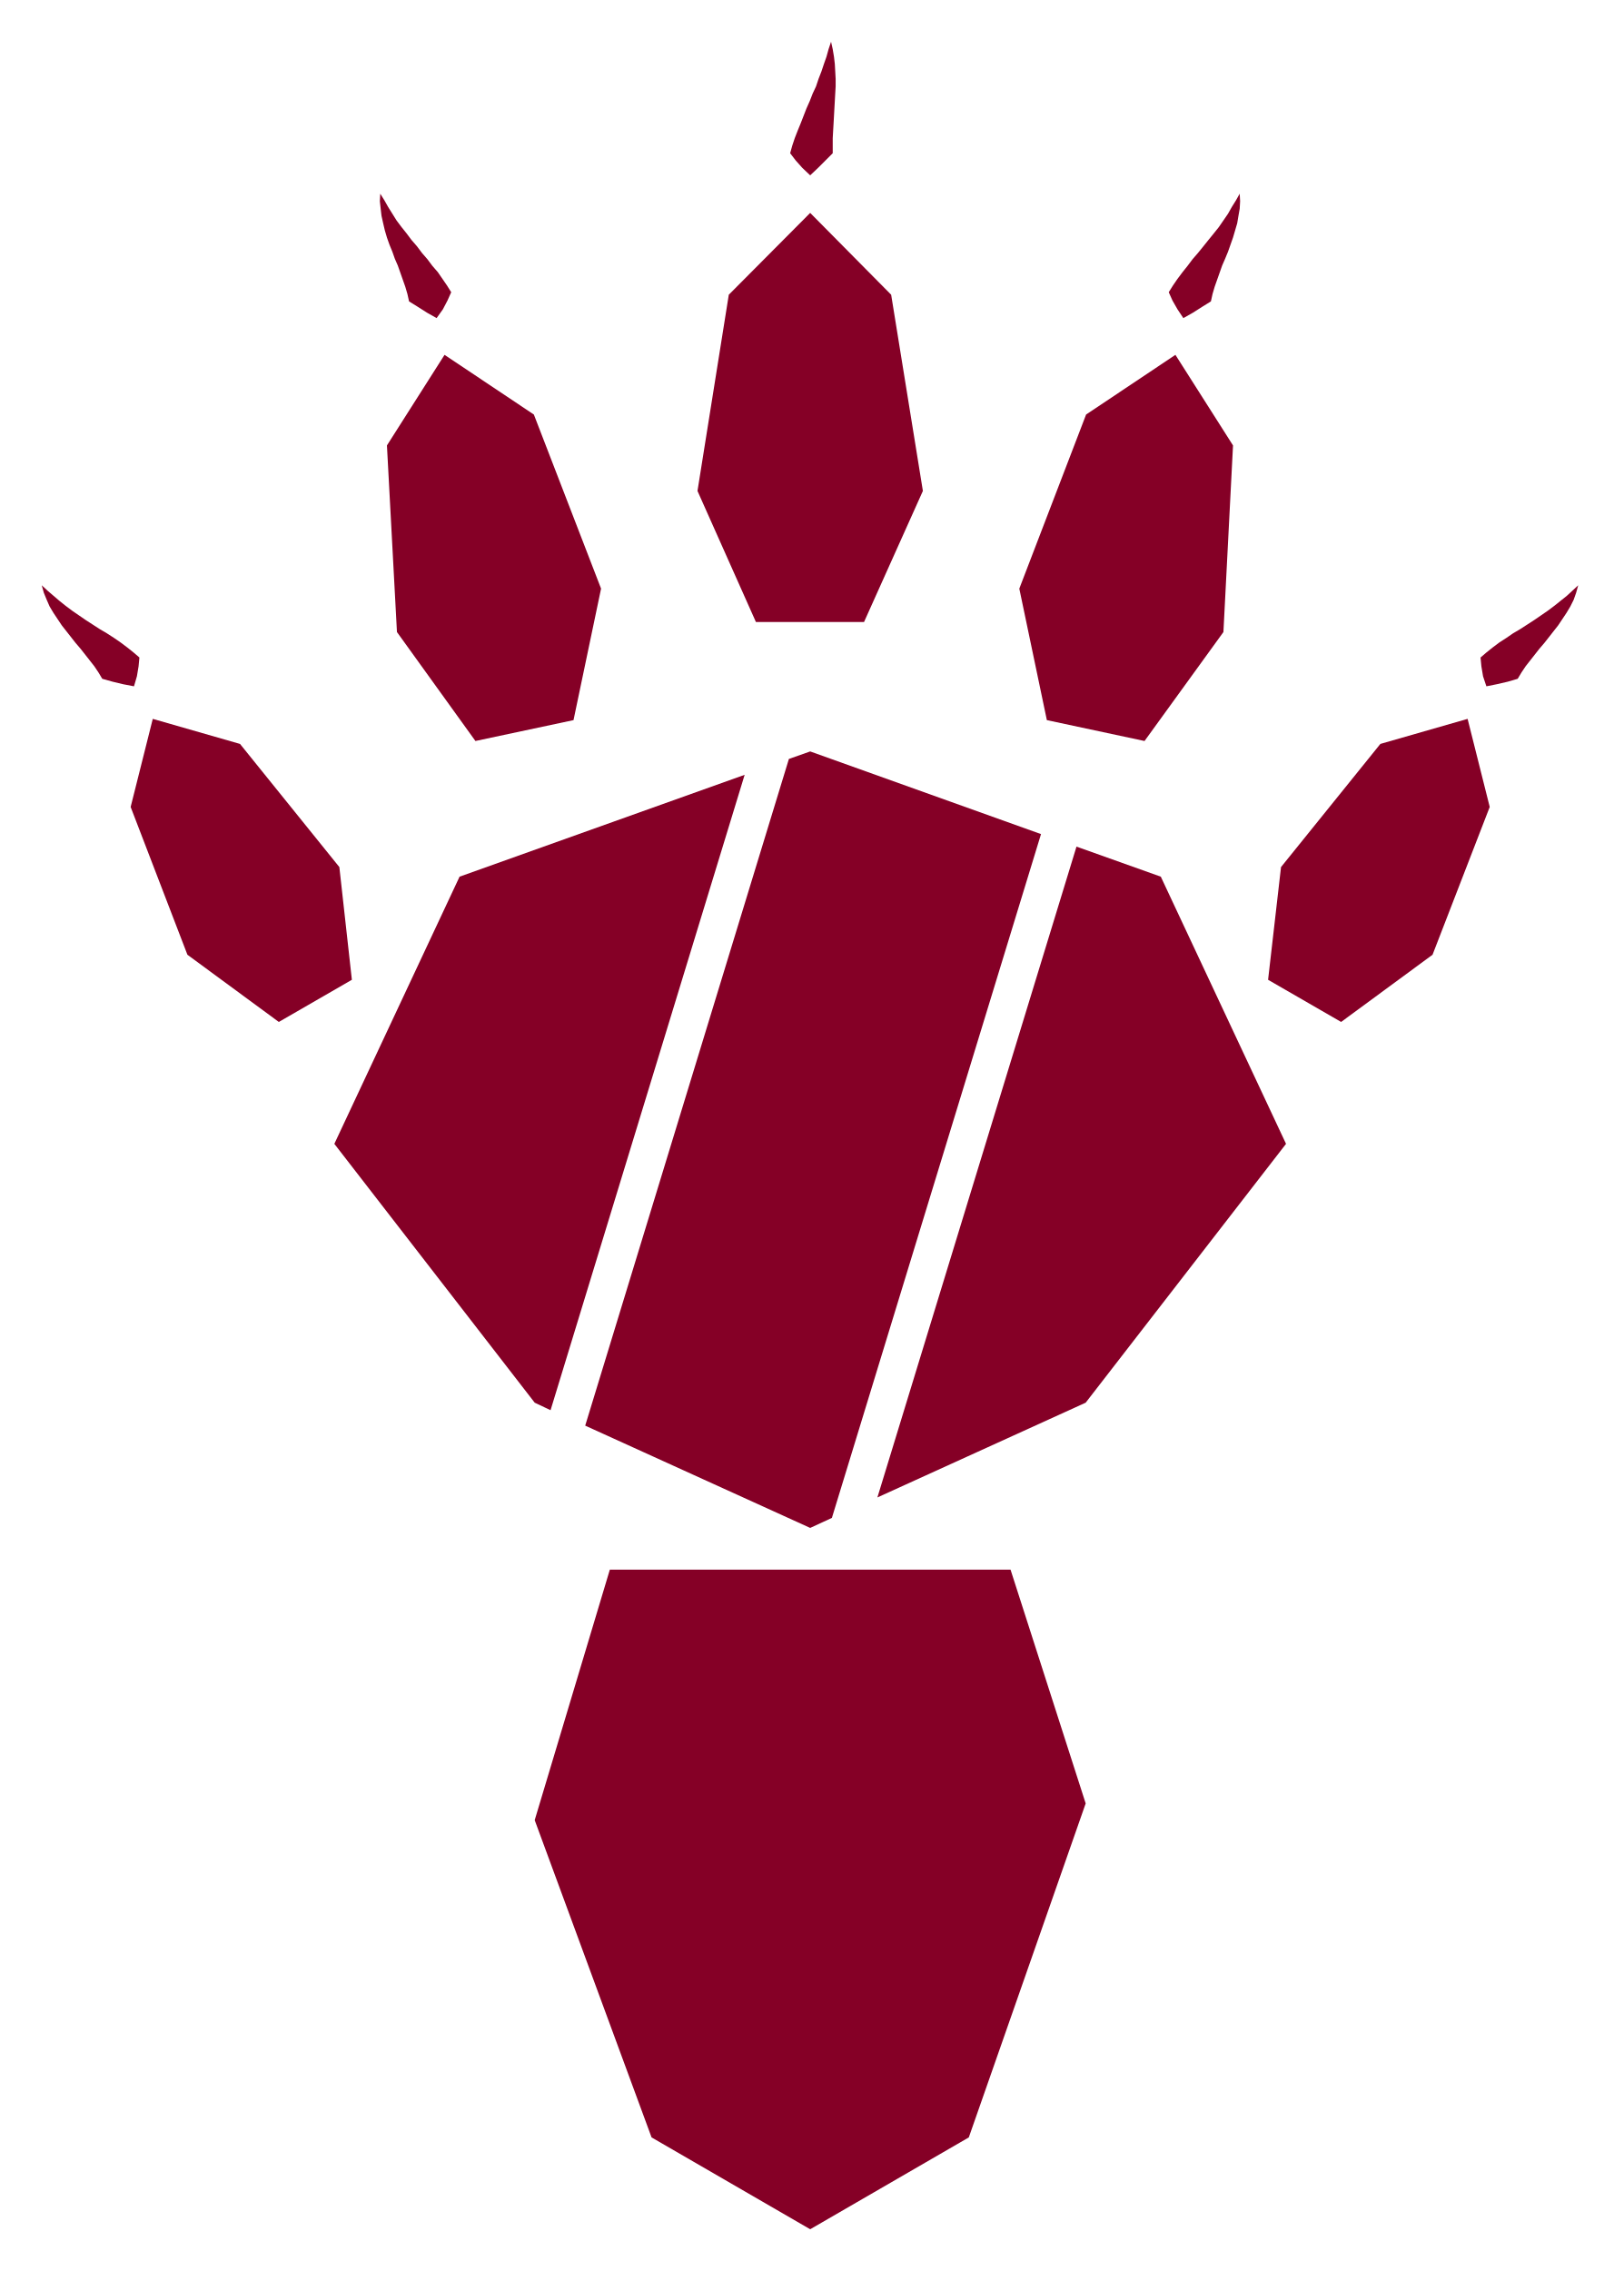
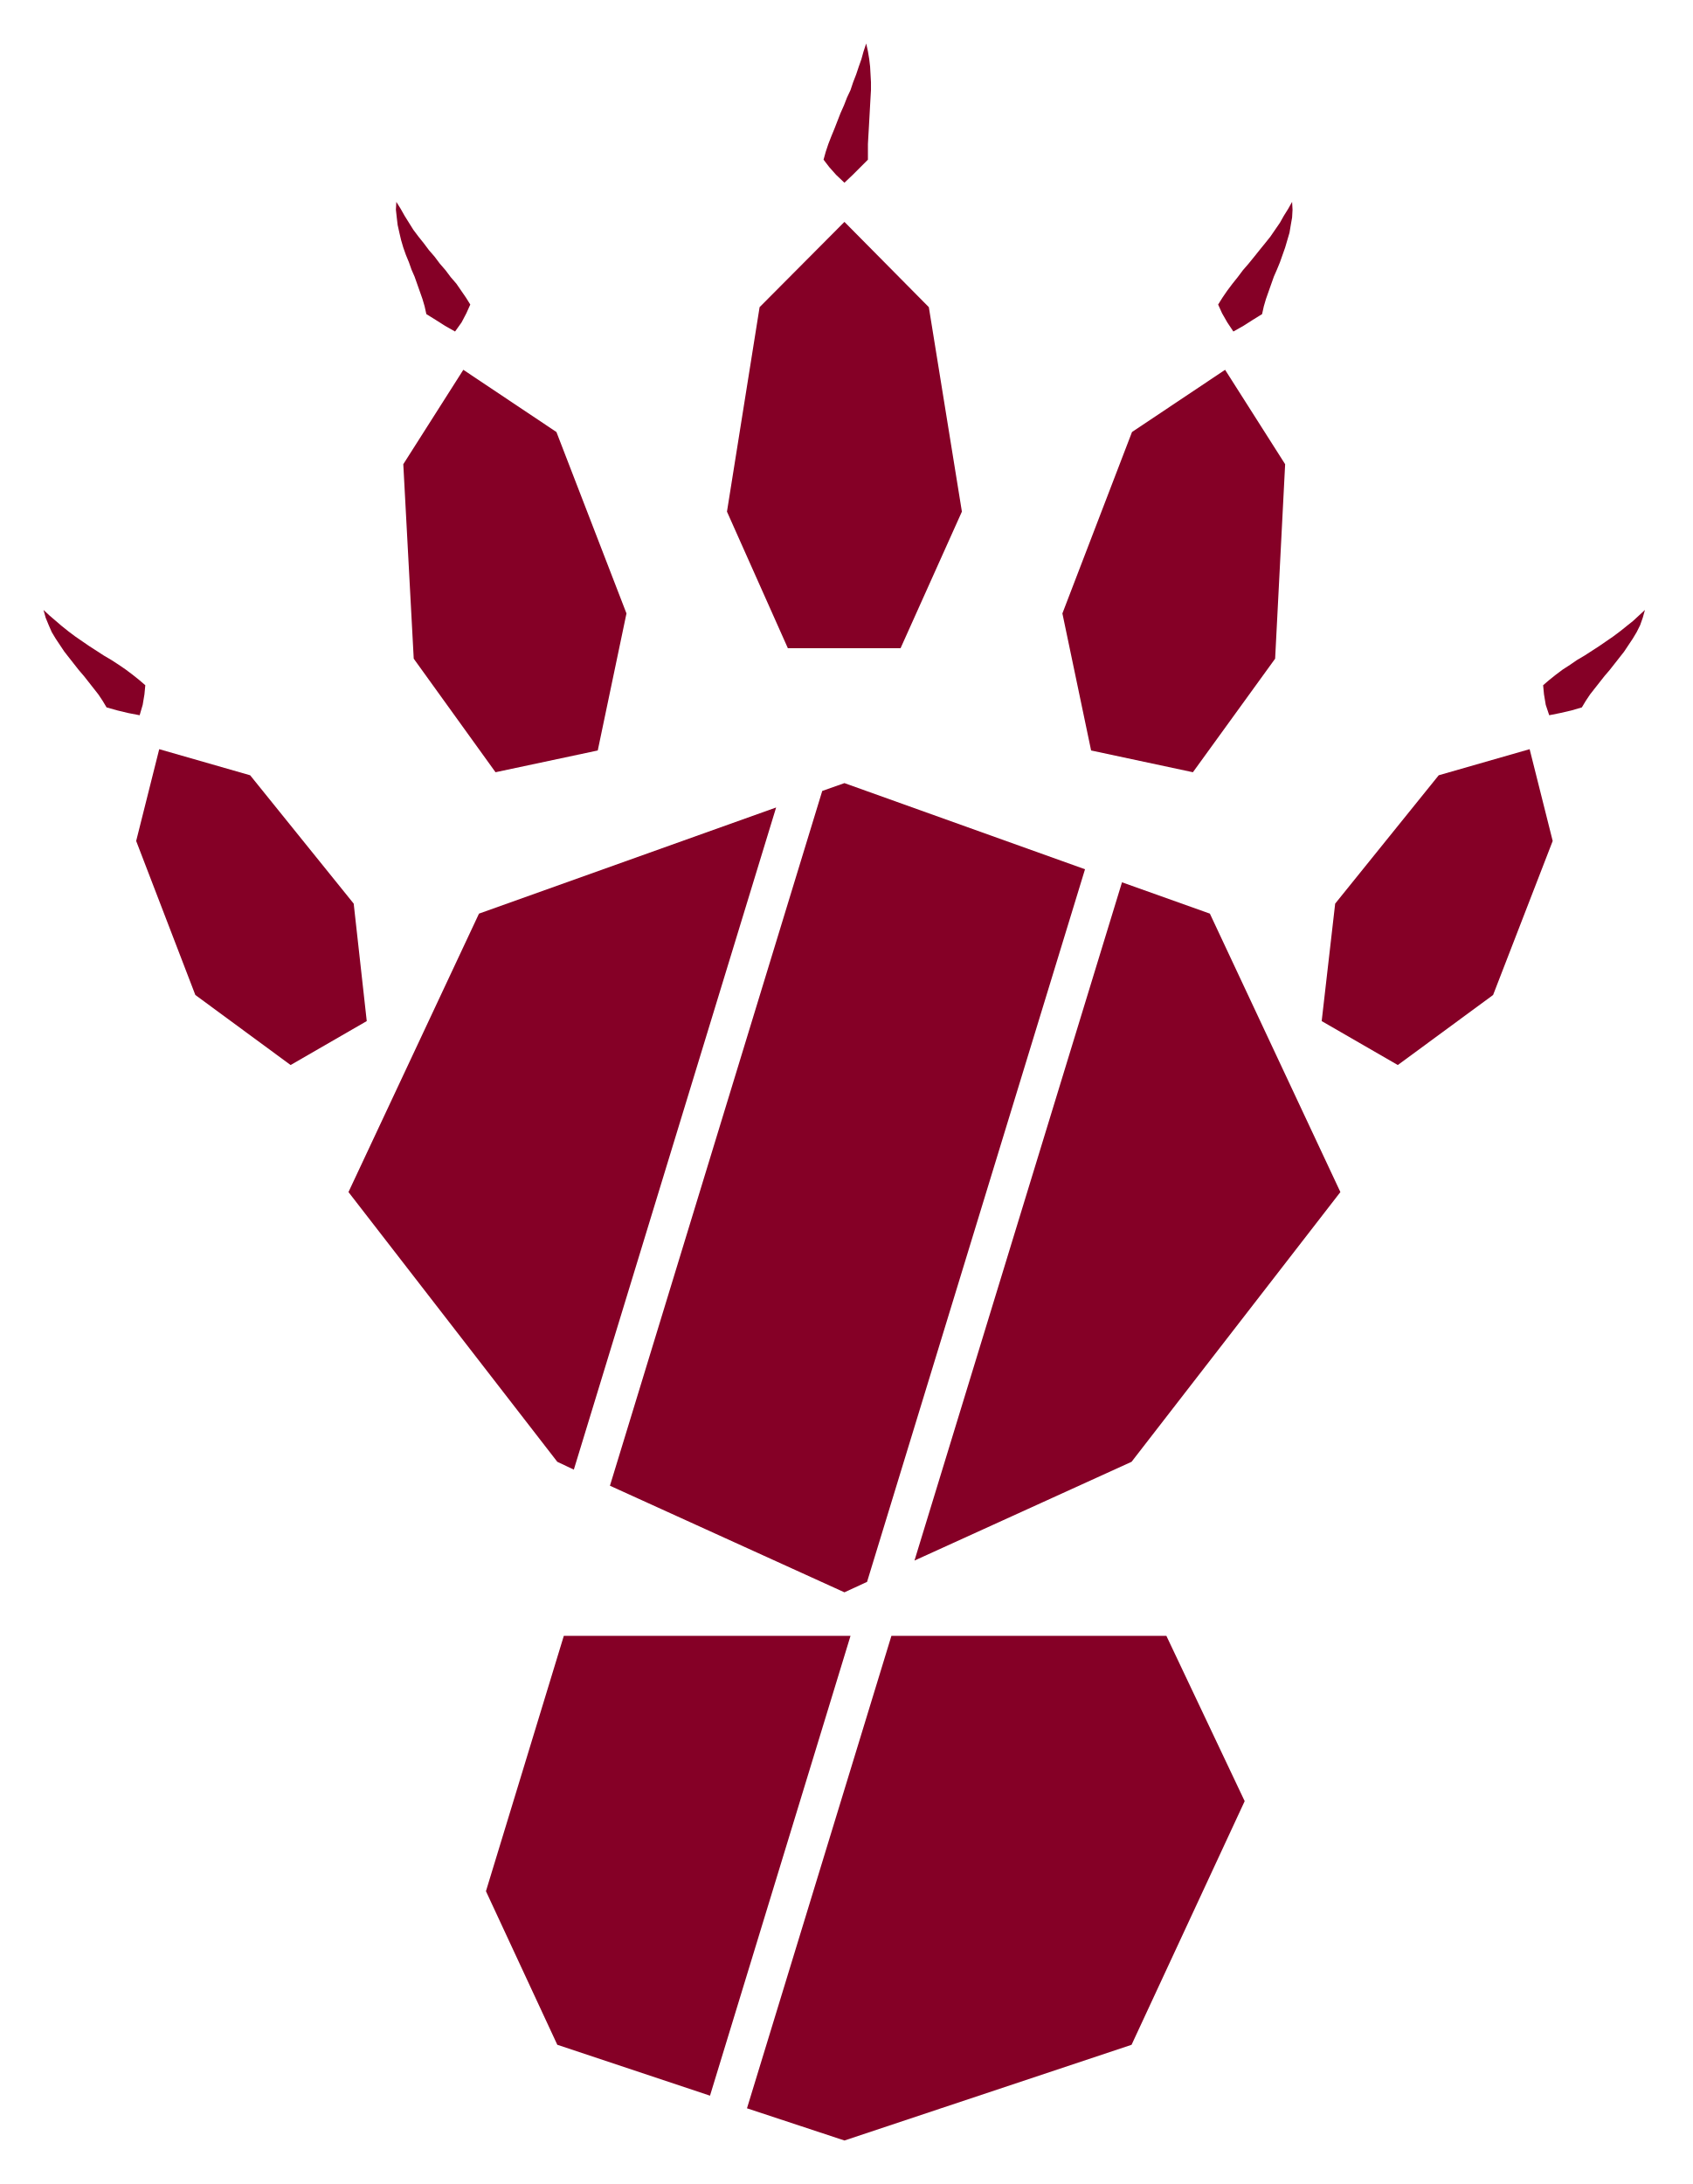
- <svg xmlns="http://www.w3.org/2000/svg" viewBox="0 0 389 544" width="389" height="544">
+ <svg xmlns="http://www.w3.org/2000/svg" viewBox="0 0 389 502" width="389" height="502">
  <g fill="#850026">
    <path d="M131.9,337.8 L128.1,336.0 L80.1,274.0 L110.1,210.0 L178.4,185.6Z" />
    <path d="M194.1,180.0 L249.4,199.8 L199.3,363.6 L194.1,366.0 L140.2,341.5 L189.0,181.8Z" />
    <path d="M257.9,202.8 L278.1,210.0 L308.1,274.0 L260.1,336.0 L210.2,358.7Z" />
-     <path d="M146.1,376.0 L242.1,376.0 L260.1,432.0 L232.1,512.0 L194.1,534.0 L156.1,512.0 L128.1,436.0Z" />
+     <path d="M129.6,376.0 L195.5,376.0 L163.2,481.7 L128.1,470.0 L111.7,434.7Z" />
+     <path d="M204.9,376.0 L268.1,376.0 L286.1,414.0 L260.1,470.0 L194.1,492.0 L171.7,484.6Z" />
    <path d="M44.9,228.7 L31.3,193.3 L36.6,172.2 L57.5,178.2 L81.3,207.7 L84.3,234.7 L66.8,244.8Z" />
    <path d="M95.1,151.4 L92.7,106.7 L106.5,85.0 L127.9,99.3 L144.0,141.0 L137.4,172.5 L113.9,177.5Z" />
    <path d="M167.1,117.6 L174.6,70.6 L194.1,51.0 L213.5,70.6 L221.1,117.6 L207.0,149.0 L181.1,149.0Z" />
    <path d="M244.2,141.0 L260.2,99.3 L281.6,85.0 L295.4,106.7 L293.1,151.4 L274.2,177.5 L250.8,172.5Z" />
    <path d="M306.9,207.7 L330.7,178.2 L351.6,172.2 L356.9,193.3 L343.2,228.7 L321.3,244.8 L303.8,234.7Z" />
    <path d="M32.1,164.4 L29.5,163.9 L27.0,163.3 L24.5,162.6 L23.6,161.1 L22.6,159.6 L21.5,158.2 L20.4,156.8 L19.3,155.4 L18.1,154.0 L17.0,152.6 L15.9,151.2 L14.8,149.8 L13.8,148.3 L12.8,146.8 L11.9,145.3 L11.2,143.7 L10.5,142.0 L10.0,140.2 L10.0,140.2 L11.4,141.5 L12.8,142.7 L14.2,143.9 L15.7,145.1 L17.3,146.3 L18.9,147.4 L20.5,148.5 L22.2,149.6 L23.9,150.7 L25.6,151.7 L27.3,152.8 L28.9,153.9 L30.5,155.1 L32.0,156.3 L33.4,157.5 L33.2,159.6 L32.8,162.0 L32.1,164.4Z" />
    <path d="M104.6,76.2 L102.3,74.9 L100.1,73.5 L98.0,72.2 L97.6,70.4 L97.1,68.7 L96.5,67.0 L95.9,65.3 L95.3,63.6 L94.6,62.0 L94.0,60.3 L93.3,58.6 L92.7,56.9 L92.2,55.2 L91.8,53.5 L91.4,51.7 L91.2,50.0 L91.0,48.2 L91.1,46.4 L91.1,46.4 L92.1,48.0 L93.0,49.6 L94.0,51.2 L95.0,52.8 L96.2,54.4 L97.4,55.9 L98.6,57.5 L99.9,59.0 L101.1,60.6 L102.4,62.1 L103.6,63.7 L104.9,65.2 L106.0,66.8 L107.1,68.4 L108.1,70.0 L107.2,72.0 L106.1,74.1 L104.6,76.2Z" />
    <path d="M194.1,42.0 L192.2,40.2 L190.6,38.4 L189.3,36.7 L189.8,34.9 L190.4,33.1 L191.1,31.3 L191.8,29.6 L192.5,27.8 L193.2,26.0 L194.0,24.2 L194.7,22.4 L195.5,20.7 L196.1,18.9 L196.8,17.1 L197.4,15.3 L198.0,13.6 L198.5,11.8 L199.1,10.0 L199.1,10.0 L199.5,11.8 L199.8,13.6 L200.0,15.3 L200.1,17.1 L200.2,18.9 L200.2,20.7 L200.1,22.4 L200.0,24.2 L199.9,26.0 L199.8,27.8 L199.7,29.6 L199.6,31.3 L199.5,33.1 L199.5,34.9 L199.5,36.7 L197.8,38.4 L196.0,40.2 L194.1,42.0Z" />
    <path d="M283.5,76.2 L282.1,74.1 L280.9,72.0 L280.0,70.0 L281.0,68.4 L282.1,66.8 L283.3,65.2 L284.5,63.7 L285.7,62.1 L287.0,60.6 L288.3,59.0 L289.5,57.5 L290.8,55.9 L292.0,54.4 L293.1,52.8 L294.2,51.2 L295.1,49.6 L296.1,48.0 L297.0,46.4 L297.0,46.4 L297.1,48.2 L297.0,50.0 L296.7,51.7 L296.4,53.5 L295.9,55.2 L295.4,56.9 L294.8,58.6 L294.2,60.3 L293.5,62.0 L292.8,63.6 L292.2,65.3 L291.6,67.0 L291.0,68.7 L290.5,70.4 L290.1,72.2 L288.0,73.5 L285.8,74.9 L283.5,76.2Z" />
    <path d="M356.1,164.4 L355.3,162.0 L354.9,159.6 L354.7,157.5 L356.1,156.3 L357.6,155.1 L359.2,153.9 L360.9,152.8 L362.5,151.7 L364.2,150.7 L365.9,149.6 L367.6,148.5 L369.2,147.4 L370.8,146.3 L372.4,145.1 L373.9,143.9 L375.4,142.7 L376.7,141.5 L378.1,140.2 L378.1,140.2 L377.6,142.0 L377.0,143.7 L376.2,145.3 L375.3,146.8 L374.3,148.3 L373.3,149.8 L372.2,151.2 L371.1,152.6 L370.0,154.0 L368.8,155.4 L367.7,156.8 L366.6,158.2 L365.5,159.6 L364.5,161.1 L363.6,162.6 L361.2,163.3 L358.6,163.9 L356.1,164.4Z" />
  </g>
</svg>
